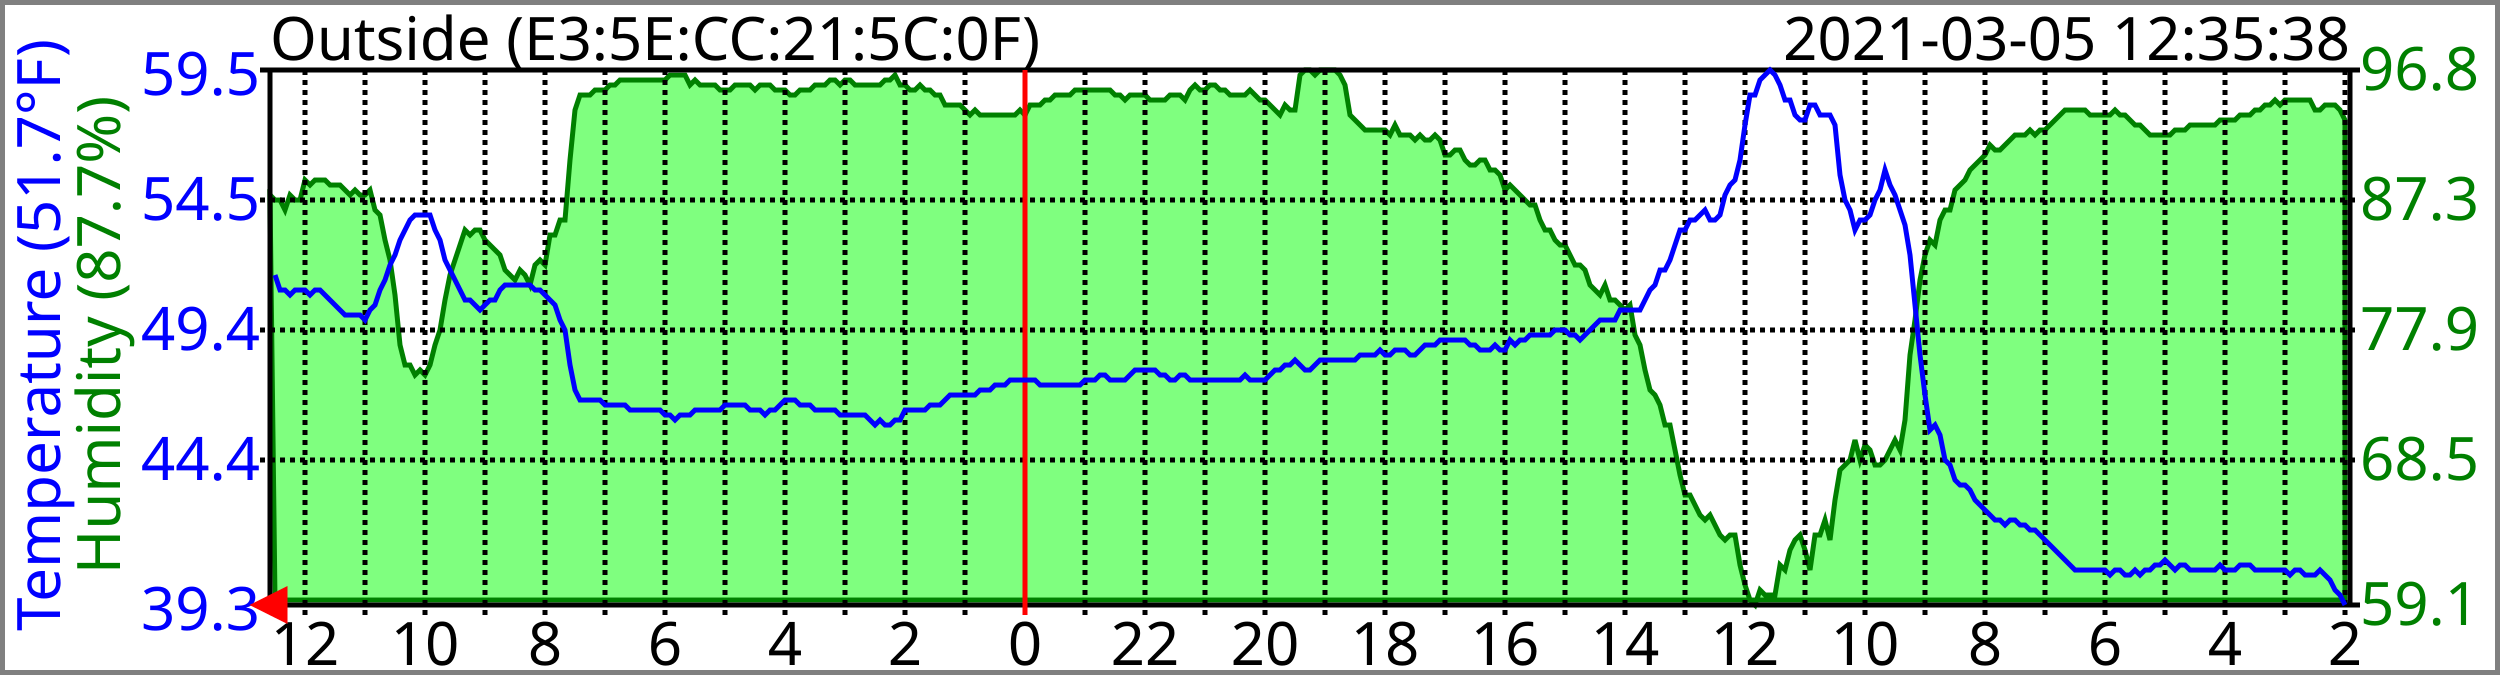
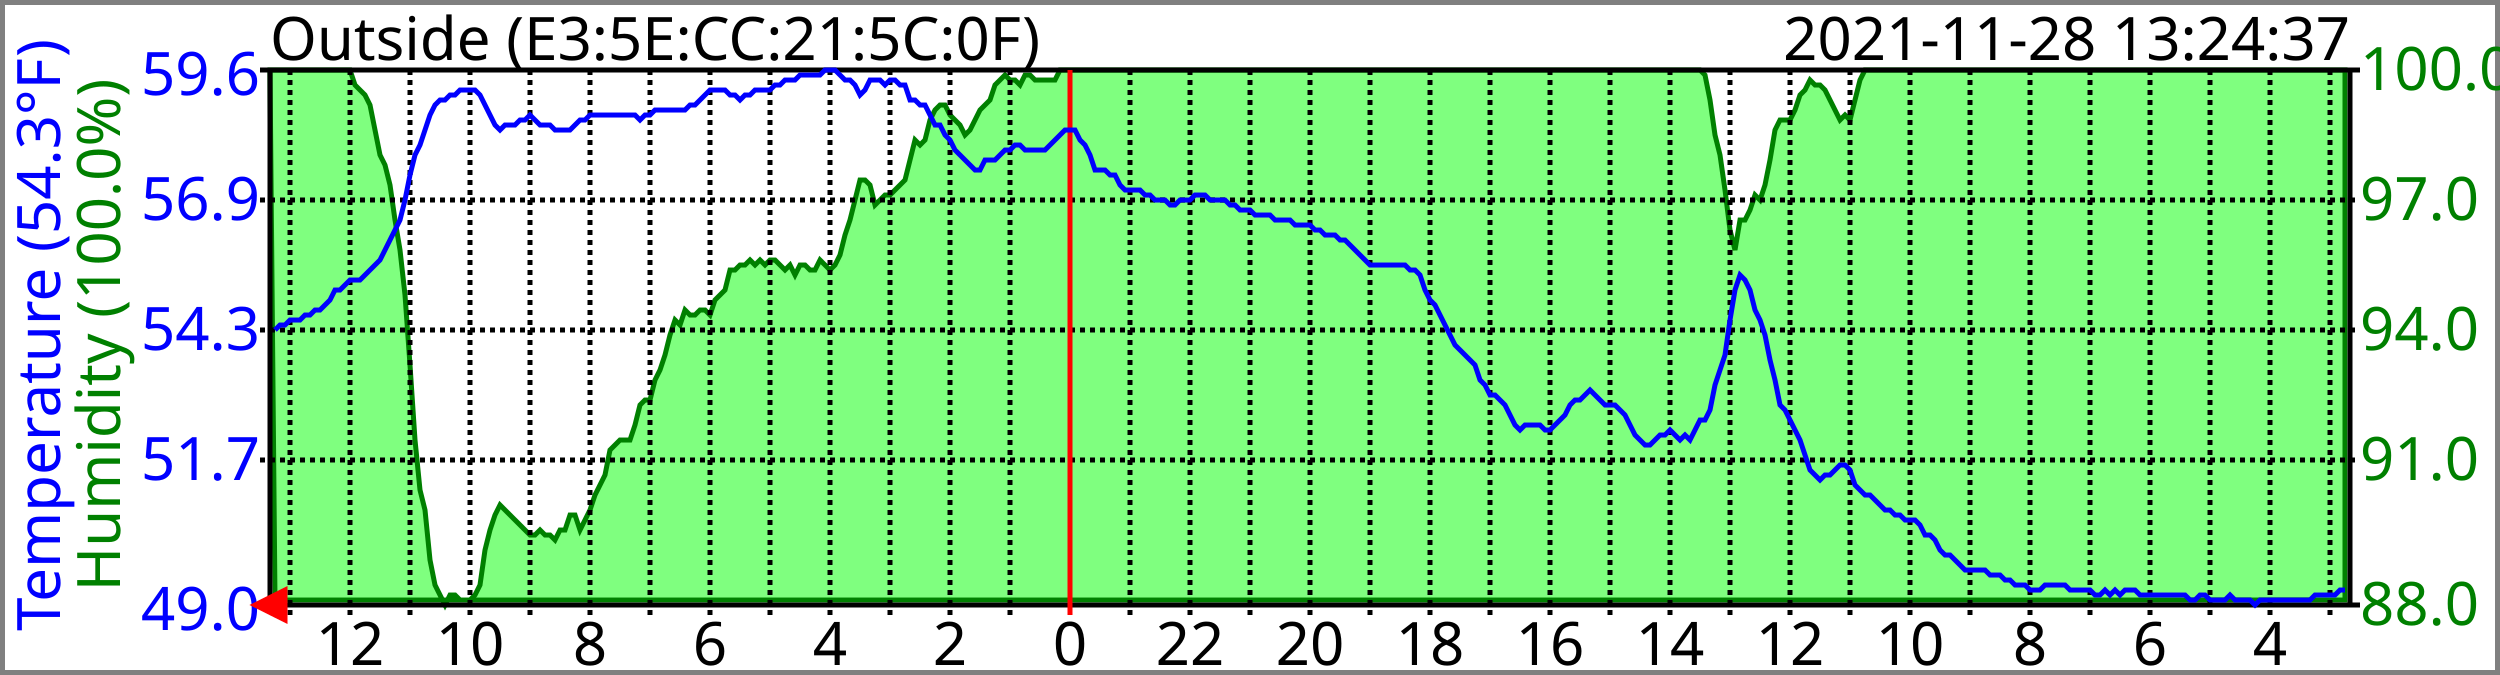
<svg xmlns="http://www.w3.org/2000/svg" width="500" height="135">
  <style>
-     text { font-family: sans-serif; font-size: 12px; fill: black; }
-     line { stroke: black; }
-     polygon { fill-opacity:0.5; }
-     @media screen and (prefers-color-scheme: dark) {
-     text { fill: grey; }
-     line { stroke: grey; }
-     }
-   </style>
+ 		text { font-family: sans-serif; font-size: 12px; fill: black; }
+ 		line { stroke: black; }
+ 		polygon { fill-opacity: 0.5; }
+ 	@media only screen and (prefers-color-scheme: dark) {
+ 		text { fill: grey; }
+ 		line { stroke: grey; }
+ 	}
+ 	</style>
  <rect style="fill-opacity:0;stroke:grey;stroke-width:2" width="500" height="135" />
  <text x="54" y="12">Outside (E3:5E:CC:21:5C:0F)</text>
-   <text style="text-anchor:end" x="470" y="12">2021-03-05 12:35:38</text>
-   <text style="fill:blue;text-anchor:middle" x="12" y="67" transform="rotate(270 12,67)">Temperature (51.7°F)</text>
-   <text style="fill:green;text-anchor:middle" x="24" y="67" transform="rotate(270 24,67)">Humidity (87.7%)</text>
-   <polygon style="fill:lime;stroke:green" points="55,120 54,39 55,40 56,40 57,42 58,39 59,40 60,40 61,36 62,37 63,36 64,36 65,36 66,37 67,37 68,37 69,38 70,39 71,38 72,39 73,39 74,38 75,42 76,43 77,48 78,52 79,59 80,69 81,73 82,73 83,75 84,74 85,75 86,73 87,69 88,66 89,60 90,55 91,52 92,49 93,46 94,47 95,46 96,46 97,48 98,49 99,50 100,51 101,54 102,55 103,56 104,54 105,55 106,57 107,53 108,52 109,53 110,47 111,47 112,44 113,44 114,32 115,22 116,19 117,19 118,19 119,18 120,18 121,18 122,17 123,17 124,16 125,16 126,16 127,16 128,16 129,16 130,16 131,16 132,16 133,16 134,15 135,15 136,15 137,15 138,17 139,16 140,17 141,17 142,17 143,17 144,18 145,18 146,18 147,17 148,17 149,17 150,17 151,18 152,17 153,17 154,17 155,18 156,18 157,18 158,19 159,19 160,18 161,18 162,18 163,17 164,17 165,17 166,16 167,16 168,17 169,16 170,16 171,17 172,17 173,17 174,17 175,17 176,17 177,16 178,16 179,15 180,17 181,17 182,18 183,18 184,17 185,18 186,18 187,19 188,19 189,21 190,21 191,21 192,21 193,22 194,23 195,22 196,23 197,23 198,23 199,23 200,23 201,23 202,23 203,23 204,22 205,23 206,21 207,21 208,21 209,20 210,20 211,19 212,19 213,19 214,19 215,18 216,18 217,18 218,18 219,18 220,18 221,18 222,18 223,19 224,19 225,20 226,19 227,19 228,19 229,19 230,20 231,20 232,20 233,20 234,19 235,19 236,19 237,20 238,18 239,17 240,18 241,18 242,17 243,17 244,18 245,18 246,19 247,19 248,19 249,19 250,18 251,19 252,20 253,20 254,21 255,22 256,23 257,21 258,22 259,22 260,15 261,14 262,14 263,15 264,14 265,14 266,14 267,14 268,15 269,17 270,23 271,24 272,25 273,26 274,26 275,26 276,26 277,26 278,27 279,25 280,27 281,27 282,27 283,28 284,27 285,28 286,28 287,27 288,28 289,31 290,31 291,30 292,30 293,32 294,33 295,33 296,32 297,32 298,34 299,34 300,35 301,38 302,37 303,38 304,39 305,40 306,41 307,41 308,44 309,46 310,46 311,48 312,49 313,49 314,51 315,53 316,53 317,54 318,57 319,58 320,59 321,57 322,60 323,60 324,61 325,62 326,61 327,67 328,69 329,74 330,78 331,79 332,81 333,85 334,85 335,90 336,95 337,99 338,99 339,101 340,103 341,104 342,103 343,105 344,107 345,108 346,107 347,107 348,113 349,117 350,120 351,121 352,118 353,119 354,119 355,119 356,113 357,114 358,110 359,108 360,107 361,110 362,114 363,107 364,107 365,104 366,108 367,100 368,94 369,93 370,92 371,88 372,92 373,89 374,90 375,93 376,93 377,92 378,90 379,88 380,90 381,84 382,71 383,64 384,56 385,51 386,48 387,49 388,44 389,42 390,42 391,38 392,37 393,36 394,34 395,33 396,32 397,31 398,29 399,30 400,30 401,29 402,28 403,27 404,27 405,27 406,26 407,27 408,26 409,26 410,25 411,24 412,23 413,22 414,22 415,22 416,22 417,22 418,23 419,23 420,23 421,23 422,23 423,22 424,23 425,23 426,24 427,25 428,25 429,26 430,27 431,27 432,27 433,27 434,27 435,26 436,26 437,26 438,25 439,25 440,25 441,25 442,25 443,25 444,24 445,24 446,24 447,24 448,23 449,23 450,23 451,22 452,22 453,21 454,21 455,20 456,21 457,20 458,20 459,20 460,20 461,20 462,20 463,22 464,22 465,21 466,21 467,21 468,22 469,24 469,120" />
+   <text style="text-anchor:end" x="470" y="12">2021-11-28 13:24:37</text>
+   <text style="fill:blue;text-anchor:middle" x="12" y="67" transform="rotate(270 12,67)">Temperature (54.3°F)</text>
+   <text style="fill:green;text-anchor:middle" x="24" y="67" transform="rotate(270 24,67)">Humidity (100.0%)</text>
+   <polygon style="fill:lime;stroke:green" points="55,120 54,14 55,14 56,14 57,14 58,14 59,14 60,14 61,14 62,14 63,14 64,14 65,14 66,14 67,14 68,14 69,14 70,14 71,17 72,18 73,19 74,21 75,26 76,31 77,33 78,37 79,44 80,50 81,59 82,73 83,88 84,98 85,102 86,112 87,117 88,119 89,121 90,119 91,119 92,120 93,120 94,120 95,119 96,117 97,110 98,106 99,103 100,101 101,102 102,103 103,104 104,105 105,106 106,107 107,107 108,106 109,107 110,107 111,108 112,106 113,106 114,103 115,103 116,106 117,104 118,102 119,99 120,97 121,95 122,90 123,89 124,88 125,88 126,88 127,85 128,81 129,80 130,80 131,76 132,74 133,71 134,67 135,64 136,65 137,62 138,63 139,63 140,62 141,62 142,63 143,60 144,59 145,58 146,54 147,54 148,53 149,53 150,52 151,53 152,52 153,53 154,52 155,52 156,53 157,54 158,53 159,55 160,53 161,53 162,54 163,54 164,52 165,53 166,54 167,53 168,51 169,47 170,44 171,40 172,36 173,36 174,37 175,41 176,40 177,39 178,39 179,38 180,37 181,36 182,32 183,28 184,29 185,28 186,24 187,22 188,21 189,21 190,23 191,24 192,25 193,27 194,26 195,24 196,22 197,21 198,20 199,17 200,16 201,15 202,16 203,16 204,17 205,15 206,15 207,16 208,16 209,16 210,16 211,16 212,14 213,14 214,14 215,14 216,14 217,14 218,14 219,14 220,14 221,14 222,14 223,14 224,14 225,14 226,14 227,14 228,14 229,14 230,14 231,14 232,14 233,14 234,14 235,14 236,14 237,14 238,14 239,14 240,14 241,14 242,14 243,14 244,14 245,14 246,14 247,14 248,14 249,14 250,14 251,14 252,14 253,14 254,14 255,14 256,14 257,14 258,14 259,14 260,14 261,14 262,14 263,14 264,14 265,14 266,14 267,14 268,14 269,14 270,14 271,14 272,14 273,14 274,14 275,14 276,14 277,14 278,14 279,14 280,14 281,14 282,14 283,14 284,14 285,14 286,14 287,14 288,14 289,14 290,14 291,14 292,14 293,14 294,14 295,14 296,14 297,14 298,14 299,14 300,14 301,14 302,14 303,14 304,14 305,14 306,14 307,14 308,14 309,14 310,14 311,14 312,14 313,14 314,14 315,14 316,14 317,14 318,14 319,14 320,14 321,14 322,14 323,14 324,14 325,14 326,14 327,14 328,14 329,14 330,14 331,14 332,14 333,14 334,14 335,14 336,14 337,14 338,14 339,14 340,14 341,15 342,20 343,27 344,31 345,38 346,46 347,50 348,44 349,44 350,42 351,39 352,40 353,37 354,32 355,26 356,24 357,24 358,24 359,22 360,19 361,18 362,16 363,17 364,17 365,18 366,20 367,22 368,24 369,23 370,24 371,20 372,16 373,14 374,14 375,14 376,14 377,14 378,14 379,14 380,14 381,14 382,14 383,14 384,14 385,14 386,14 387,14 388,14 389,14 390,14 391,14 392,14 393,14 394,14 395,14 396,14 397,14 398,14 399,14 400,14 401,14 402,14 403,14 404,14 405,14 406,14 407,14 408,14 409,14 410,14 411,14 412,14 413,14 414,14 415,14 416,14 417,14 418,14 419,14 420,14 421,14 422,14 423,14 424,14 425,14 426,14 427,14 428,14 429,14 430,14 431,14 432,14 433,14 434,14 435,14 436,14 437,14 438,14 439,14 440,14 441,14 442,14 443,14 444,14 445,14 446,14 447,14 448,14 449,14 450,14 451,14 452,14 453,14 454,14 455,14 456,14 457,14 458,14 459,14 460,14 461,14 462,14 463,14 464,14 465,14 466,14 467,14 468,14 469,14 469,120" />
  <line x1="52" y1="14" x2="472" y2="14" />
-   <text style="fill:blue;text-anchor:end" x="52" y="19">59.5</text>
-   <text style="fill:green" x="472" y="18">96.8</text>
+   <text style="fill:blue;text-anchor:end" x="52" y="19">59.6</text>
+   <text style="fill:green" x="472" y="18">100.0</text>
  <line x1="52" y1="121" x2="472" y2="121" />
-   <text style="fill:blue;text-anchor:end" x="52" y="126">39.3</text>
-   <text style="fill:green" x="472" y="125">59.1</text>
+   <text style="fill:blue;text-anchor:end" x="52" y="126">49.0</text>
+   <text style="fill:green" x="472" y="125">88.0</text>
  <line x1="54" y1="14" x2="54" y2="121" />
  <line x1="470" y1="14" x2="470" y2="121" />
  <line style="stroke-dasharray:1" x1="52" y1="40" x2="472" y2="40" />
-   <text style="fill:blue;text-anchor:end" x="52" y="44">54.5</text>
-   <text style="fill:green" x="472" y="44">87.3</text>
+   <text style="fill:blue;text-anchor:end" x="52" y="44">56.9</text>
+   <text style="fill:green" x="472" y="44">97.0</text>
  <line style="stroke-dasharray:1" x1="52" y1="66" x2="472" y2="66" />
-   <text style="fill:blue;text-anchor:end" x="52" y="70">49.4</text>
-   <text style="fill:green" x="472" y="70">77.9</text>
+   <text style="fill:blue;text-anchor:end" x="52" y="70">54.3</text>
+   <text style="fill:green" x="472" y="70">94.0</text>
  <line style="stroke-dasharray:1" x1="52" y1="92" x2="472" y2="92" />
-   <text style="fill:blue;text-anchor:end" x="52" y="96">44.4</text>
-   <text style="fill:green" x="472" y="96">68.5</text>
-   <line style="stroke-dasharray:1" x1="61" y1="14" x2="61" y2="123" />
-   <text style="text-anchor:middle" x="61" y="133">12</text>
-   <line style="stroke-dasharray:1" x1="73" y1="14" x2="73" y2="123" />
-   <line style="stroke-dasharray:1" x1="85" y1="14" x2="85" y2="123" />
-   <text style="text-anchor:middle" x="85" y="133">10</text>
-   <line style="stroke-dasharray:1" x1="97" y1="14" x2="97" y2="123" />
-   <line style="stroke-dasharray:1" x1="109" y1="14" x2="109" y2="123" />
-   <text style="text-anchor:middle" x="109" y="133">8</text>
-   <line style="stroke-dasharray:1" x1="121" y1="14" x2="121" y2="123" />
-   <line style="stroke-dasharray:1" x1="133" y1="14" x2="133" y2="123" />
-   <text style="text-anchor:middle" x="133" y="133">6</text>
-   <line style="stroke-dasharray:1" x1="145" y1="14" x2="145" y2="123" />
-   <line style="stroke-dasharray:1" x1="157" y1="14" x2="157" y2="123" />
-   <text style="text-anchor:middle" x="157" y="133">4</text>
-   <line style="stroke-dasharray:1" x1="169" y1="14" x2="169" y2="123" />
-   <line style="stroke-dasharray:1" x1="181" y1="14" x2="181" y2="123" />
-   <text style="text-anchor:middle" x="181" y="133">2</text>
-   <line style="stroke-dasharray:1" x1="193" y1="14" x2="193" y2="123" />
-   <line style="stroke:red" x1="205" y1="14" x2="205" y2="123" />
-   <text style="text-anchor:middle" x="205" y="133">0</text>
-   <line style="stroke-dasharray:1" x1="217" y1="14" x2="217" y2="123" />
-   <line style="stroke-dasharray:1" x1="229" y1="14" x2="229" y2="123" />
-   <text style="text-anchor:middle" x="229" y="133">22</text>
-   <line style="stroke-dasharray:1" x1="241" y1="14" x2="241" y2="123" />
-   <line style="stroke-dasharray:1" x1="253" y1="14" x2="253" y2="123" />
-   <text style="text-anchor:middle" x="253" y="133">20</text>
-   <line style="stroke-dasharray:1" x1="265" y1="14" x2="265" y2="123" />
-   <line style="stroke-dasharray:1" x1="277" y1="14" x2="277" y2="123" />
-   <text style="text-anchor:middle" x="277" y="133">18</text>
-   <line style="stroke-dasharray:1" x1="289" y1="14" x2="289" y2="123" />
-   <line style="stroke-dasharray:1" x1="301" y1="14" x2="301" y2="123" />
-   <text style="text-anchor:middle" x="301" y="133">16</text>
-   <line style="stroke-dasharray:1" x1="313" y1="14" x2="313" y2="123" />
-   <line style="stroke-dasharray:1" x1="325" y1="14" x2="325" y2="123" />
-   <text style="text-anchor:middle" x="325" y="133">14</text>
-   <line style="stroke-dasharray:1" x1="337" y1="14" x2="337" y2="123" />
-   <line style="stroke-dasharray:1" x1="349" y1="14" x2="349" y2="123" />
-   <text style="text-anchor:middle" x="349" y="133">12</text>
-   <line style="stroke-dasharray:1" x1="361" y1="14" x2="361" y2="123" />
-   <line style="stroke-dasharray:1" x1="373" y1="14" x2="373" y2="123" />
-   <text style="text-anchor:middle" x="373" y="133">10</text>
-   <line style="stroke-dasharray:1" x1="385" y1="14" x2="385" y2="123" />
-   <line style="stroke-dasharray:1" x1="397" y1="14" x2="397" y2="123" />
-   <text style="text-anchor:middle" x="397" y="133">8</text>
-   <line style="stroke-dasharray:1" x1="409" y1="14" x2="409" y2="123" />
-   <line style="stroke-dasharray:1" x1="421" y1="14" x2="421" y2="123" />
-   <text style="text-anchor:middle" x="421" y="133">6</text>
-   <line style="stroke-dasharray:1" x1="433" y1="14" x2="433" y2="123" />
-   <line style="stroke-dasharray:1" x1="445" y1="14" x2="445" y2="123" />
-   <text style="text-anchor:middle" x="445" y="133">4</text>
-   <line style="stroke-dasharray:1" x1="457" y1="14" x2="457" y2="123" />
-   <line style="stroke-dasharray:1" x1="469" y1="14" x2="469" y2="123" />
-   <text style="text-anchor:middle" x="469" y="133">2</text>
+   <text style="fill:blue;text-anchor:end" x="52" y="96">51.7</text>
+   <text style="fill:green" x="472" y="96">91.0</text>
+   <line style="stroke-dasharray:1" x1="58" y1="14" x2="58" y2="123" />
+   <line style="stroke-dasharray:1" x1="70" y1="14" x2="70" y2="123" />
+   <text style="text-anchor:middle" x="70" y="133">12</text>
+   <line style="stroke-dasharray:1" x1="82" y1="14" x2="82" y2="123" />
+   <line style="stroke-dasharray:1" x1="94" y1="14" x2="94" y2="123" />
+   <text style="text-anchor:middle" x="94" y="133">10</text>
+   <line style="stroke-dasharray:1" x1="106" y1="14" x2="106" y2="123" />
+   <line style="stroke-dasharray:1" x1="118" y1="14" x2="118" y2="123" />
+   <text style="text-anchor:middle" x="118" y="133">8</text>
+   <line style="stroke-dasharray:1" x1="130" y1="14" x2="130" y2="123" />
+   <line style="stroke-dasharray:1" x1="142" y1="14" x2="142" y2="123" />
+   <text style="text-anchor:middle" x="142" y="133">6</text>
+   <line style="stroke-dasharray:1" x1="154" y1="14" x2="154" y2="123" />
+   <line style="stroke-dasharray:1" x1="166" y1="14" x2="166" y2="123" />
+   <text style="text-anchor:middle" x="166" y="133">4</text>
+   <line style="stroke-dasharray:1" x1="178" y1="14" x2="178" y2="123" />
+   <line style="stroke-dasharray:1" x1="190" y1="14" x2="190" y2="123" />
+   <text style="text-anchor:middle" x="190" y="133">2</text>
+   <line style="stroke-dasharray:1" x1="202" y1="14" x2="202" y2="123" />
+   <line style="stroke:red" x1="214" y1="14" x2="214" y2="123" />
+   <text style="text-anchor:middle" x="214" y="133">0</text>
+   <line style="stroke-dasharray:1" x1="226" y1="14" x2="226" y2="123" />
+   <line style="stroke-dasharray:1" x1="238" y1="14" x2="238" y2="123" />
+   <text style="text-anchor:middle" x="238" y="133">22</text>
+   <line style="stroke-dasharray:1" x1="250" y1="14" x2="250" y2="123" />
+   <line style="stroke-dasharray:1" x1="262" y1="14" x2="262" y2="123" />
+   <text style="text-anchor:middle" x="262" y="133">20</text>
+   <line style="stroke-dasharray:1" x1="274" y1="14" x2="274" y2="123" />
+   <line style="stroke-dasharray:1" x1="286" y1="14" x2="286" y2="123" />
+   <text style="text-anchor:middle" x="286" y="133">18</text>
+   <line style="stroke-dasharray:1" x1="298" y1="14" x2="298" y2="123" />
+   <line style="stroke-dasharray:1" x1="310" y1="14" x2="310" y2="123" />
+   <text style="text-anchor:middle" x="310" y="133">16</text>
+   <line style="stroke-dasharray:1" x1="322" y1="14" x2="322" y2="123" />
+   <line style="stroke-dasharray:1" x1="334" y1="14" x2="334" y2="123" />
+   <text style="text-anchor:middle" x="334" y="133">14</text>
+   <line style="stroke-dasharray:1" x1="346" y1="14" x2="346" y2="123" />
+   <line style="stroke-dasharray:1" x1="358" y1="14" x2="358" y2="123" />
+   <text style="text-anchor:middle" x="358" y="133">12</text>
+   <line style="stroke-dasharray:1" x1="370" y1="14" x2="370" y2="123" />
+   <line style="stroke-dasharray:1" x1="382" y1="14" x2="382" y2="123" />
+   <text style="text-anchor:middle" x="382" y="133">10</text>
+   <line style="stroke-dasharray:1" x1="394" y1="14" x2="394" y2="123" />
+   <line style="stroke-dasharray:1" x1="406" y1="14" x2="406" y2="123" />
+   <text style="text-anchor:middle" x="406" y="133">8</text>
+   <line style="stroke-dasharray:1" x1="418" y1="14" x2="418" y2="123" />
+   <line style="stroke-dasharray:1" x1="430" y1="14" x2="430" y2="123" />
+   <text style="text-anchor:middle" x="430" y="133">6</text>
+   <line style="stroke-dasharray:1" x1="442" y1="14" x2="442" y2="123" />
+   <line style="stroke-dasharray:1" x1="454" y1="14" x2="454" y2="123" />
+   <text style="text-anchor:middle" x="454" y="133">4</text>
+   <line style="stroke-dasharray:1" x1="466" y1="14" x2="466" y2="123" />
  <polygon style="fill:red;stroke:red;fill-opacity:1;" points="51,121 57,118 57,124" />
-   <polyline style="fill:none;stroke:blue" points="55,55 56,58 57,58 58,59 59,58 60,58 61,58 62,59 63,58 64,58 65,59 66,60 67,61 68,62 69,63 70,63 71,63 72,63 73,64 74,62 75,61 76,58 77,56 78,53 79,51 80,48 81,46 82,44 83,43 84,43 85,43 86,43 87,46 88,48 89,52 90,54 91,56 92,58 93,60 94,60 95,61 96,62 97,61 98,60 99,60 100,58 101,57 102,57 103,57 104,57 105,57 106,57 107,58 108,58 109,59 110,60 111,61 112,64 113,66 114,73 115,78 116,80 117,80 118,80 119,80 120,80 121,81 122,81 123,81 124,81 125,81 126,82 127,82 128,82 129,82 130,82 131,82 132,82 133,83 134,83 135,84 136,83 137,83 138,83 139,82 140,82 141,82 142,82 143,82 144,82 145,81 146,81 147,81 148,81 149,81 150,82 151,82 152,82 153,83 154,82 155,82 156,81 157,80 158,80 159,80 160,81 161,81 162,81 163,82 164,82 165,82 166,82 167,82 168,83 169,83 170,83 171,83 172,83 173,83 174,84 175,85 176,84 177,85 178,85 179,84 180,84 181,82 182,82 183,82 184,82 185,82 186,81 187,81 188,81 189,80 190,79 191,79 192,79 193,79 194,79 195,79 196,78 197,78 198,78 199,77 200,77 201,77 202,76 203,76 204,76 205,76 206,76 207,76 208,77 209,77 210,77 211,77 212,77 213,77 214,77 215,77 216,77 217,76 218,76 219,76 220,75 221,75 222,76 223,76 224,76 225,76 226,75 227,74 228,74 229,74 230,74 231,74 232,75 233,75 234,76 235,76 236,75 237,75 238,76 239,76 240,76 241,76 242,76 243,76 244,76 245,76 246,76 247,76 248,76 249,75 250,76 251,76 252,76 253,76 254,75 255,74 256,74 257,73 258,73 259,72 260,73 261,74 262,74 263,73 264,72 265,72 266,72 267,72 268,72 269,72 270,72 271,72 272,71 273,71 274,71 275,71 276,70 277,71 278,71 279,70 280,70 281,70 282,71 283,71 284,70 285,69 286,69 287,69 288,68 289,68 290,68 291,68 292,68 293,68 294,69 295,69 296,70 297,70 298,70 299,69 300,70 301,70 302,68 303,69 304,68 305,68 306,67 307,67 308,67 309,67 310,67 311,66 312,66 313,66 314,67 315,67 316,68 317,67 318,66 319,65 320,64 321,64 322,64 323,64 324,62 325,62 326,62 327,62 328,62 329,60 330,58 331,57 332,54 333,54 334,52 335,49 336,46 337,46 338,44 339,44 340,43 341,42 342,44 343,44 344,43 345,39 346,37 347,36 348,32 349,25 350,19 351,19 352,16 353,15 354,14 355,15 356,17 357,20 358,20 359,23 360,24 361,24 362,21 363,21 364,23 365,23 366,23 367,25 368,35 369,40 370,42 371,46 372,44 373,44 374,43 375,40 376,38 377,34 378,37 379,39 380,42 381,45 382,51 383,61 384,71 385,79 386,86 387,85 388,87 389,92 390,93 391,96 392,97 393,97 394,98 395,100 396,101 397,102 398,103 399,104 400,104 401,105 402,104 403,104 404,105 405,105 406,106 407,106 408,107 409,108 410,109 411,110 412,111 413,112 414,113 415,114 416,114 417,114 418,114 419,114 420,114 421,114 422,115 423,114 424,114 425,115 426,115 427,114 428,115 429,114 430,114 431,113 432,113 433,112 434,113 435,114 436,113 437,113 438,114 439,114 440,114 441,114 442,114 443,114 444,113 445,114 446,114 447,114 448,113 449,113 450,113 451,114 452,114 453,114 454,114 455,114 456,114 457,114 458,115 459,114 460,114 461,115 462,115 463,115 464,114 465,115 466,116 467,118 468,119 469,121 " />
+   <polyline style="fill:none;stroke:blue" points="55,66 56,65 57,65 58,64 59,64 60,64 61,63 62,63 63,62 64,62 65,61 66,60 67,58 68,58 69,57 70,56 71,56 72,56 73,55 74,54 75,53 76,52 77,50 78,48 79,46 80,44 81,40 82,35 83,31 84,29 85,26 86,23 87,21 88,20 89,20 90,19 91,19 92,18 93,18 94,18 95,18 96,19 97,21 98,23 99,25 100,26 101,25 102,25 103,25 104,24 105,24 106,23 107,24 108,25 109,25 110,25 111,26 112,26 113,26 114,26 115,25 116,24 117,24 118,23 119,23 120,23 121,23 122,23 123,23 124,23 125,23 126,23 127,23 128,24 129,23 130,23 131,22 132,22 133,22 134,22 135,22 136,22 137,22 138,21 139,21 140,20 141,19 142,18 143,18 144,18 145,18 146,19 147,19 148,20 149,19 150,19 151,18 152,18 153,18 154,18 155,17 156,17 157,16 158,16 159,16 160,15 161,15 162,15 163,15 164,15 165,14 166,14 167,14 168,15 169,16 170,16 171,17 172,19 173,18 174,16 175,16 176,16 177,17 178,16 179,16 180,17 181,17 182,20 183,20 184,21 185,21 186,23 187,25 188,25 189,27 190,28 191,30 192,31 193,32 194,33 195,34 196,34 197,32 198,32 199,32 200,31 201,30 202,30 203,29 204,29 205,30 206,30 207,30 208,30 209,30 210,29 211,28 212,27 213,26 214,26 215,26 216,28 217,29 218,31 219,34 220,34 221,34 222,35 223,35 224,37 225,38 226,38 227,38 228,38 229,39 230,39 231,40 232,40 233,40 234,41 235,41 236,40 237,40 238,40 239,39 240,39 241,39 242,40 243,40 244,40 245,40 246,41 247,41 248,42 249,42 250,42 251,43 252,43 253,43 254,43 255,44 256,44 257,44 258,44 259,45 260,45 261,45 262,45 263,46 264,46 265,47 266,47 267,47 268,48 269,48 270,49 271,50 272,51 273,52 274,53 275,53 276,53 277,53 278,53 279,53 280,53 281,53 282,54 283,54 284,55 285,58 286,60 287,61 288,63 289,65 290,67 291,69 292,70 293,71 294,72 295,73 296,76 297,77 298,79 299,79 300,80 301,81 302,83 303,85 304,86 305,85 306,85 307,85 308,85 309,86 310,86 311,85 312,84 313,83 314,81 315,80 316,80 317,79 318,78 319,79 320,80 321,81 322,81 323,81 324,82 325,83 326,85 327,87 328,88 329,89 330,89 331,88 332,87 333,87 334,86 335,87 336,88 337,87 338,88 339,86 340,84 341,84 342,82 343,77 344,74 345,71 346,64 347,58 348,55 349,56 350,58 351,62 352,64 353,67 354,72 355,76 356,81 357,82 358,84 359,86 360,88 361,91 362,94 363,95 364,96 365,95 366,95 367,94 368,93 369,93 370,94 371,97 372,98 373,99 374,99 375,100 376,101 377,102 378,102 379,103 380,103 381,104 382,104 383,104 384,105 385,107 386,107 387,108 388,110 389,111 390,111 391,112 392,113 393,114 394,114 395,114 396,114 397,114 398,115 399,115 400,115 401,116 402,116 403,117 404,117 405,117 406,118 407,118 408,118 409,117 410,117 411,117 412,117 413,117 414,118 415,118 416,118 417,118 418,118 419,119 420,119 421,118 422,119 423,118 424,119 425,118 426,118 427,118 428,119 429,119 430,119 431,119 432,119 433,119 434,119 435,119 436,119 437,119 438,120 439,120 440,119 441,119 442,120 443,120 444,120 445,120 446,119 447,120 448,120 449,120 450,120 451,121 452,120 453,120 454,120 455,120 456,120 457,120 458,120 459,120 460,120 461,120 462,120 463,119 464,119 465,119 466,119 467,119 468,118 469,118 " />
</svg>
